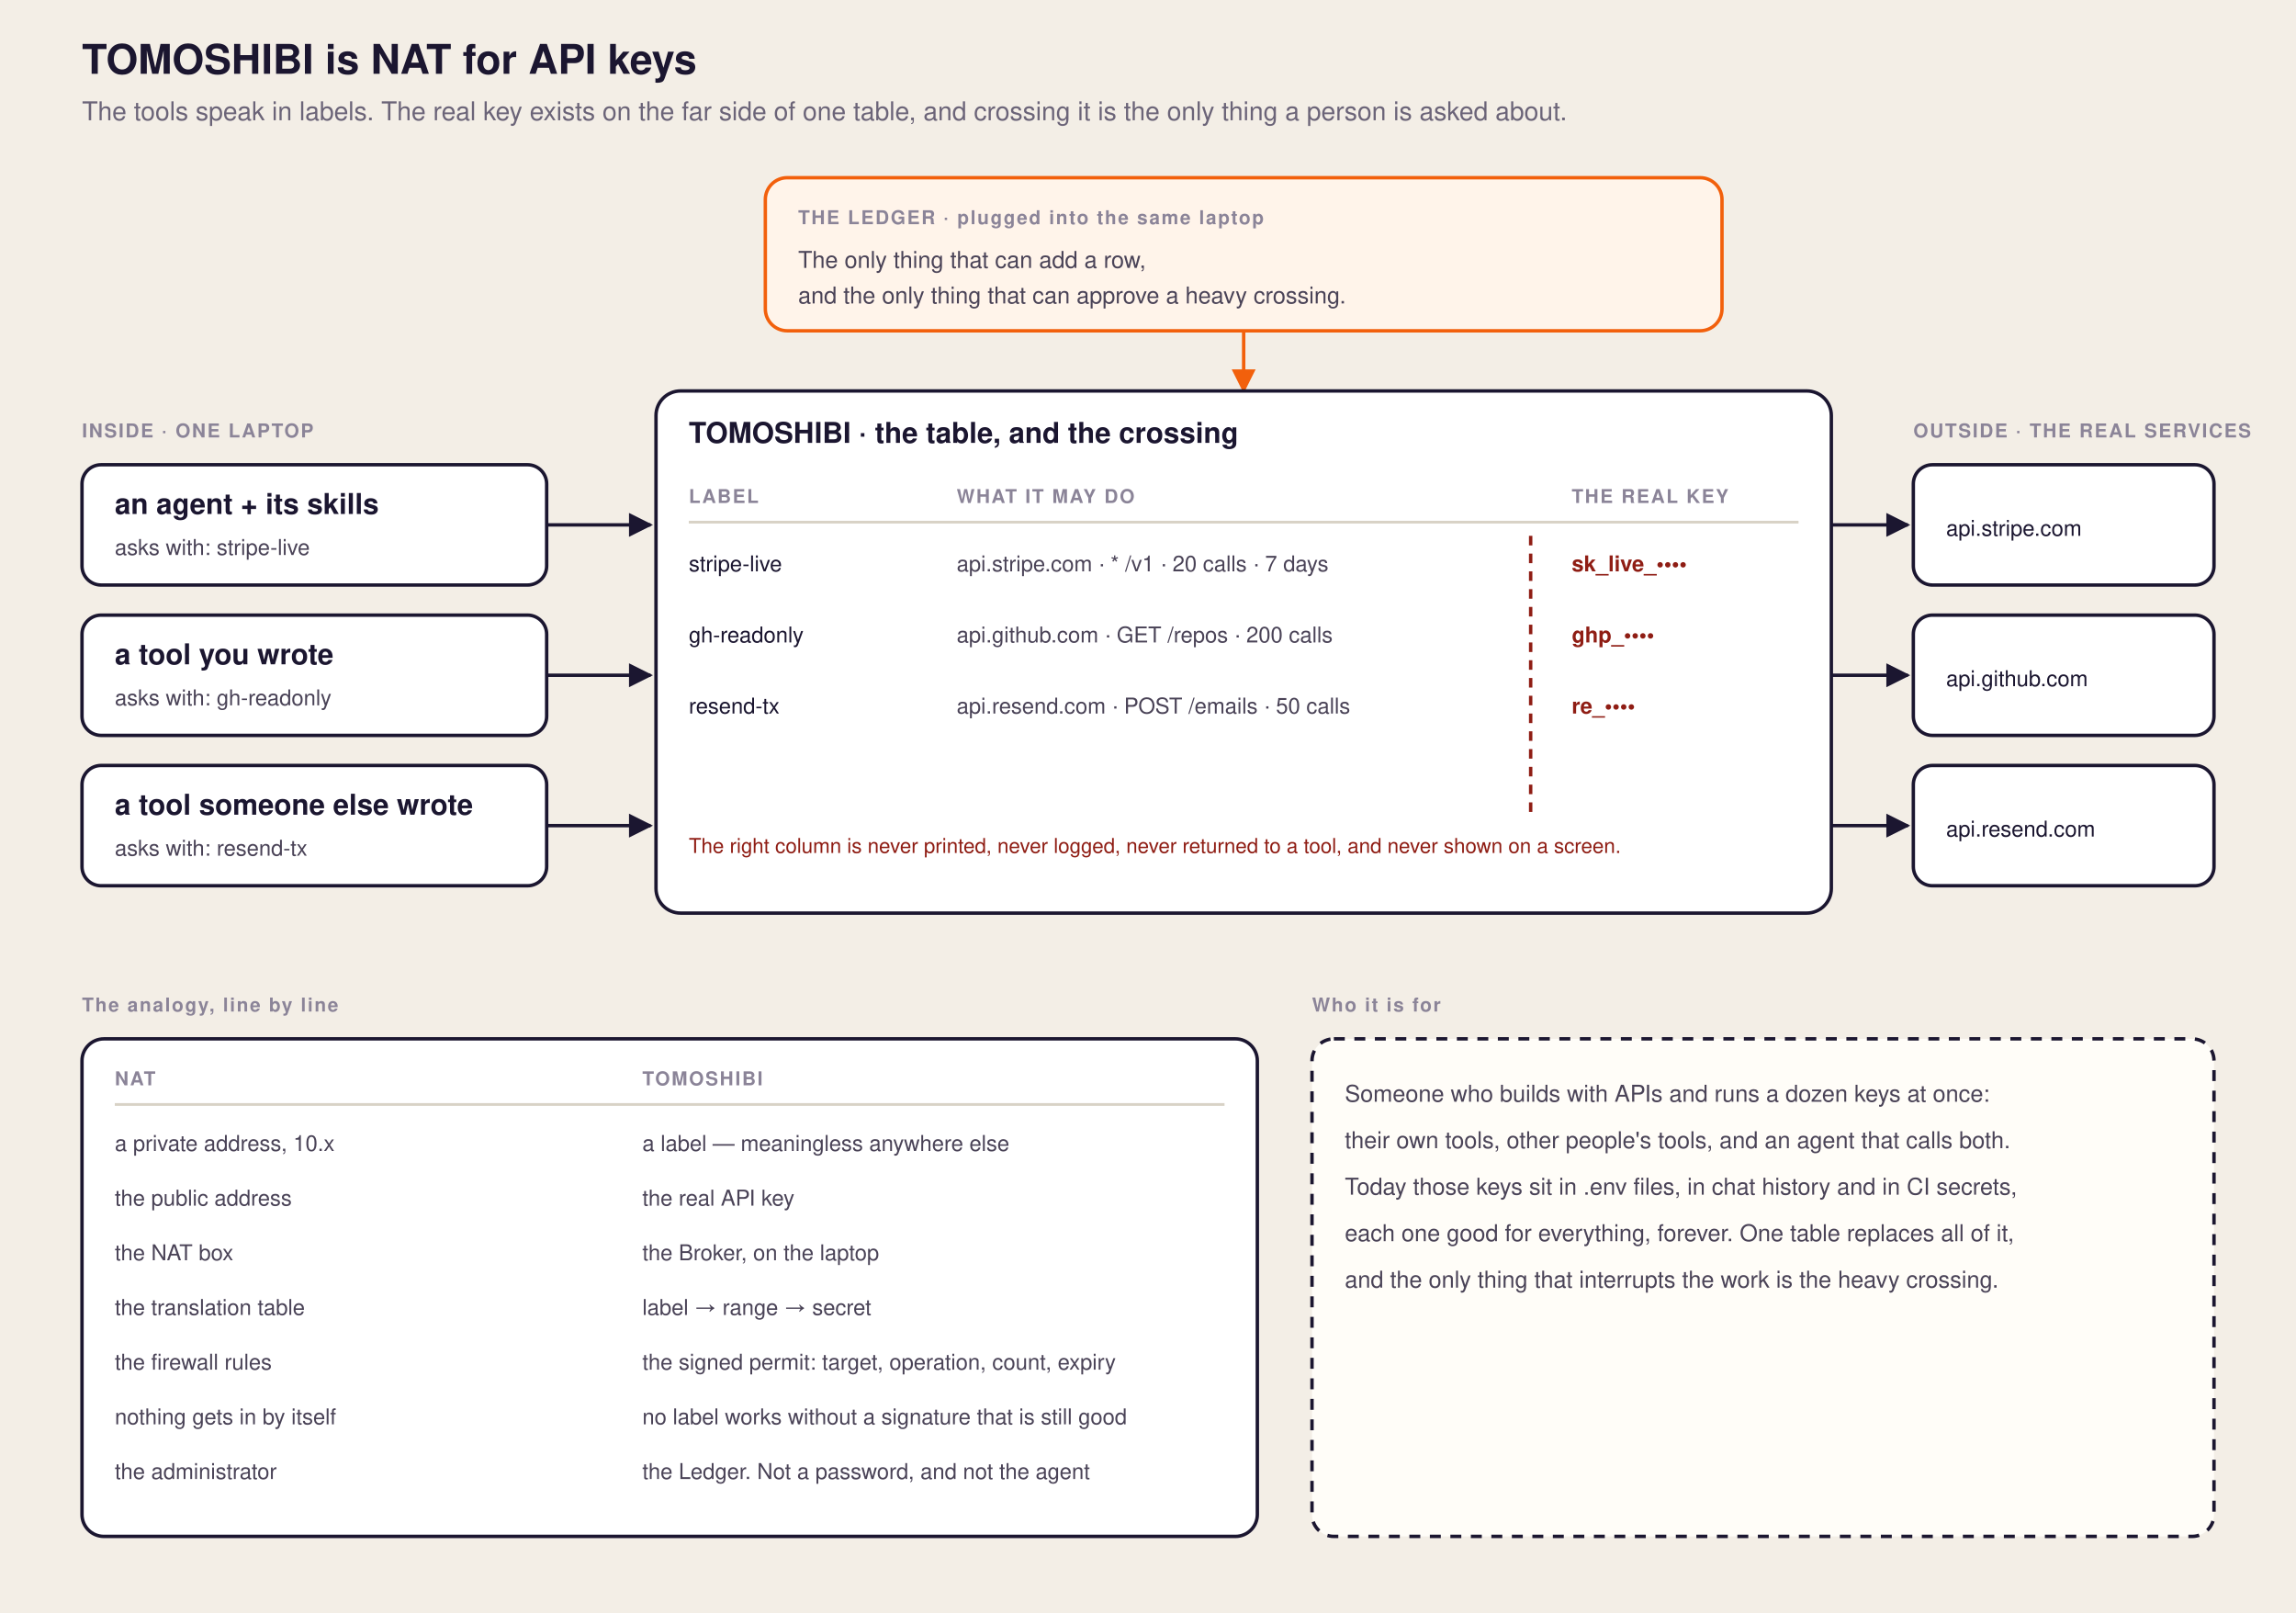
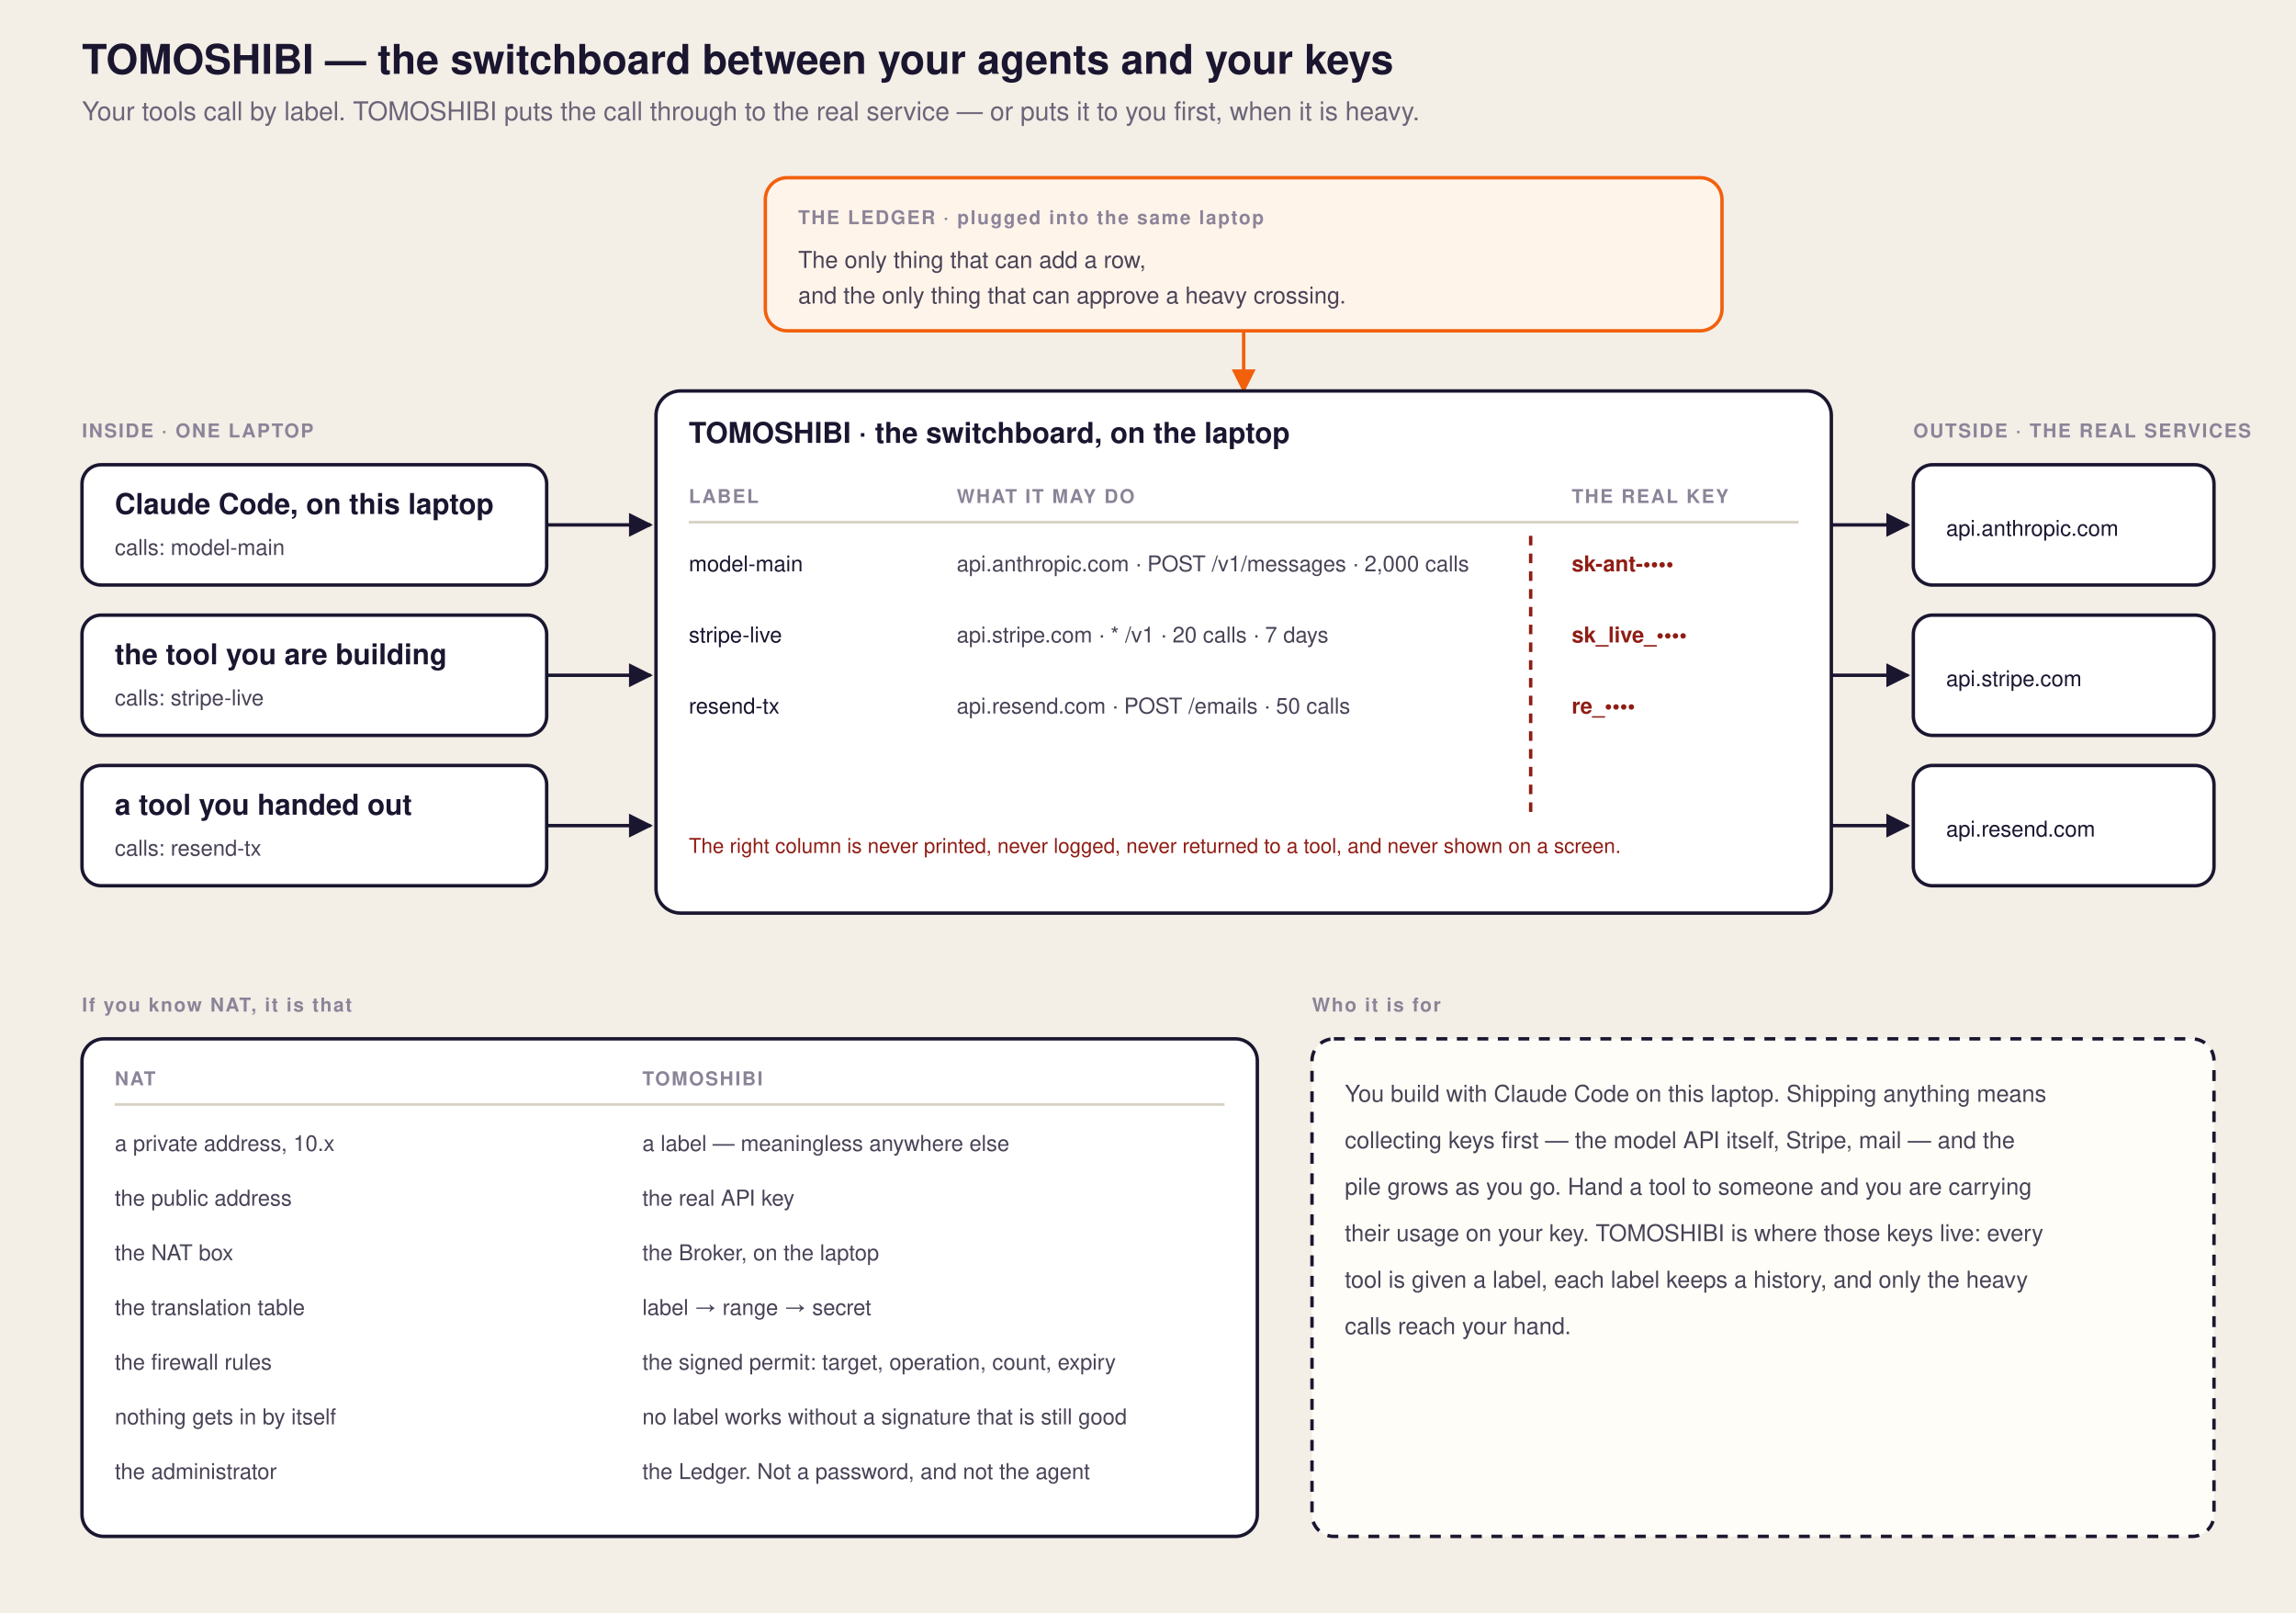
<svg xmlns="http://www.w3.org/2000/svg" viewBox="0 0 1680 1180" width="1680" height="1180" font-family="Figtree, Helvetica, Arial, sans-serif">
  <defs>
    <marker id="a" viewBox="0 0 10 10" refX="9" refY="5" markerWidth="7" markerHeight="7" orient="auto-start-reverse">
      <path d="M0 0 10 5 0 10z" fill="#1b1630" />
    </marker>
    <marker id="af" viewBox="0 0 10 10" refX="9" refY="5" markerWidth="7" markerHeight="7" orient="auto-start-reverse">
      <path d="M0 0 10 5 0 10z" fill="#f2600c" />
    </marker>
  </defs>
  <style>
    .card{fill:#fff;stroke:#1b1630;stroke-width:2.5}
    .h{font-size:21px;font-weight:600;fill:#1b1630}
    .k{font-size:14px;font-weight:600;letter-spacing:.08em;fill:#8b8498}
    .t{font-size:17px;fill:#4a4357}
    .m{font-size:16px;fill:#4a4357}
    .key{font-size:16px;fill:#8f1d14;font-weight:600}
    .ttl{font-size:30px;font-weight:600;fill:#1b1630}
    .sub{font-size:19px;fill:#6b6478}
    .num{font-size:16px;font-weight:600;fill:#fff}
    .lab{font-size:16px;fill:#1b1630}
    .note{font-size:15px;fill:#8f1d14}
</style>
  <rect width="1680" height="1180" fill="#F3EEE6" />
-   <text class="ttl" x="60" y="54">TOMOSHIBI is NAT for API keys</text>
-   <text class="sub" x="60" y="88">The tools speak in labels. The real key exists on the far side of one table, and crossing it is the only thing a person is asked about.</text>
+   <text class="ttl" x="60" y="54">TOMOSHIBI — the switchboard between your agents and your keys</text>
+   <text class="sub" x="60" y="88">Your tools call by label. TOMOSHIBI puts the call through to the real service — or puts it to you first, when it is heavy.</text>
  <rect x="560" y="130" width="700" height="112" rx="16" fill="#FFF4EA" stroke="#f2600c" stroke-width="2.5" />
  <text class="k" x="584" y="164" fill="#c2410c">THE LEDGER · plugged into the same laptop</text>
  <text class="t" x="584" y="196">The only thing that can add a row,</text>
  <text class="t" x="584" y="222">and the only thing that can approve a heavy crossing.</text>
  <path d="M910 242 L910 286" stroke="#f2600c" stroke-width="2.5" marker-end="url(#af)" />
  <text class="k" x="60" y="320">INSIDE · ONE LAPTOP</text>
  <rect class="card" x="60" y="340" width="340" height="88" rx="14" />
-   <text class="h" x="84" y="376">an agent + its skills</text>
-   <text class="m" x="84" y="406">asks with: stripe-live</text>
+   <text class="h" x="84" y="376">Claude Code, on this laptop</text>
+   <text class="m" x="84" y="406">calls: model-main</text>
  <path d="M400 384 L476 384" stroke="#1b1630" stroke-width="2.5" marker-end="url(#a)" />
  <rect class="card" x="60" y="450" width="340" height="88" rx="14" />
-   <text class="h" x="84" y="486">a tool you wrote</text>
-   <text class="m" x="84" y="516">asks with: gh-readonly</text>
+   <text class="h" x="84" y="486">the tool you are building</text>
+   <text class="m" x="84" y="516">calls: stripe-live</text>
  <path d="M400 494 L476 494" stroke="#1b1630" stroke-width="2.5" marker-end="url(#a)" />
  <rect class="card" x="60" y="560" width="340" height="88" rx="14" />
-   <text class="h" x="84" y="596">a tool someone else wrote</text>
-   <text class="m" x="84" y="626">asks with: resend-tx</text>
+   <text class="h" x="84" y="596">a tool you handed out</text>
+   <text class="m" x="84" y="626">calls: resend-tx</text>
  <path d="M400 604 L476 604" stroke="#1b1630" stroke-width="2.5" marker-end="url(#a)" />
  <rect class="card" x="480" y="286" width="860" height="382" rx="18" fill="#fffdf8" />
-   <text class="h" x="504" y="324">TOMOSHIBI · the table, and the crossing</text>
+   <text class="h" x="504" y="324">TOMOSHIBI · the switchboard, on the laptop</text>
  <text class="k" x="504" y="368">LABEL</text>
  <text class="k" x="700" y="368">WHAT IT MAY DO</text>
  <text class="k" x="1150" y="368">THE REAL KEY</text>
  <path d="M504 382 L1316 382" stroke="#d8d2c6" stroke-width="2" />
-   <text class="lab" x="504" y="418">stripe-live</text>
-   <text class="m" x="700" y="418">api.stripe.com · * /v1 · 20 calls · 7 days</text>
-   <text class="key" x="1150" y="418">sk_live_••••</text>
-   <text class="lab" x="504" y="470">gh-readonly</text>
-   <text class="m" x="700" y="470">api.github.com · GET /repos · 200 calls</text>
-   <text class="key" x="1150" y="470">ghp_••••</text>
+   <text class="lab" x="504" y="418">model-main</text>
+   <text class="m" x="700" y="418">api.anthropic.com · POST /v1/messages · 2,000 calls</text>
+   <text class="key" x="1150" y="418">sk-ant-••••</text>
+   <text class="lab" x="504" y="470">stripe-live</text>
+   <text class="m" x="700" y="470">api.stripe.com · * /v1 · 20 calls · 7 days</text>
+   <text class="key" x="1150" y="470">sk_live_••••</text>
  <text class="lab" x="504" y="522">resend-tx</text>
  <text class="m" x="700" y="522">api.resend.com · POST /emails · 50 calls</text>
  <text class="key" x="1150" y="522">re_••••</text>
  <path d="M1120 392 L1120 594" stroke="#8f1d14" stroke-width="2.5" stroke-dasharray="7 6" />
  <text class="note" x="504" y="624">The right column is never printed, never logged, never returned to a tool, and never shown on a screen.</text>
  <text class="k" x="1400" y="320">OUTSIDE · THE REAL SERVICES</text>
  <rect class="card" x="1400" y="340" width="220" height="88" rx="14" />
-   <text class="lab" x="1424" y="392">api.stripe.com</text>
+   <text class="lab" x="1424" y="392">api.anthropic.com</text>
  <path d="M1340 384 L1396 384" stroke="#1b1630" stroke-width="2.5" marker-end="url(#a)" />
  <rect class="card" x="1400" y="450" width="220" height="88" rx="14" />
-   <text class="lab" x="1424" y="502">api.github.com</text>
+   <text class="lab" x="1424" y="502">api.stripe.com</text>
  <path d="M1340 494 L1396 494" stroke="#1b1630" stroke-width="2.5" marker-end="url(#a)" />
  <rect class="card" x="1400" y="560" width="220" height="88" rx="14" />
  <text class="lab" x="1424" y="612">api.resend.com</text>
  <path d="M1340 604 L1396 604" stroke="#1b1630" stroke-width="2.5" marker-end="url(#a)" />
-   <text class="k" x="60" y="740">The analogy, line by line</text>
+   <text class="k" x="60" y="740">If you know NAT, it is that</text>
  <rect class="card" x="60" y="760" width="860" height="364" rx="16" fill="#fffdf8" />
  <text class="k" x="84" y="794">NAT</text>
  <text class="k" x="470" y="794">TOMOSHIBI</text>
  <path d="M84 808 L896 808" stroke="#d8d2c6" stroke-width="2" />
  <text class="m" x="84" y="842">a private address, 10.x</text>
  <text class="m" x="470" y="842">a label — meaningless anywhere else</text>
  <text class="m" x="84" y="882">the public address</text>
  <text class="m" x="470" y="882">the real API key</text>
  <text class="m" x="84" y="922">the NAT box</text>
  <text class="m" x="470" y="922">the Broker, on the laptop</text>
  <text class="m" x="84" y="962">the translation table</text>
  <text class="m" x="470" y="962">label → range → secret</text>
  <text class="m" x="84" y="1002">the firewall rules</text>
  <text class="m" x="470" y="1002">the signed permit: target, operation, count, expiry</text>
  <text class="m" x="84" y="1042">nothing gets in by itself</text>
  <text class="m" x="470" y="1042">no label works without a signature that is still good</text>
  <text class="m" x="84" y="1082">the administrator</text>
  <text class="m" x="470" y="1082">the Ledger. Not a password, and not the agent</text>
  <text class="k" x="960" y="740">Who it is for</text>
  <rect x="960" y="760" width="660" height="364" rx="16" fill="#fffdf8" stroke="#1b1630" stroke-width="2.5" stroke-dasharray="8 7" />
-   <text class="t" x="984" y="806">Someone who builds with APIs and runs a dozen keys at once:</text>
-   <text class="t" x="984" y="840">their own tools, other people's tools, and an agent that calls both.</text>
-   <text class="t" x="984" y="874">Today those keys sit in .env files, in chat history and in CI secrets,</text>
-   <text class="t" x="984" y="908">each one good for everything, forever. One table replaces all of it,</text>
-   <text class="t" x="984" y="942">and the only thing that interrupts the work is the heavy crossing.</text>
+   <text class="t" x="984" y="806">You build with Claude Code on this laptop. Shipping anything means</text>
+   <text class="t" x="984" y="840">collecting keys first — the model API itself, Stripe, mail — and the</text>
+   <text class="t" x="984" y="874">pile grows as you go. Hand a tool to someone and you are carrying</text>
+   <text class="t" x="984" y="908">their usage on your key. TOMOSHIBI is where those keys live: every</text>
+   <text class="t" x="984" y="942">tool is given a label, each label keeps a history, and only the heavy</text>
+   <text class="t" x="984" y="976">calls reach your hand.</text>
</svg>
